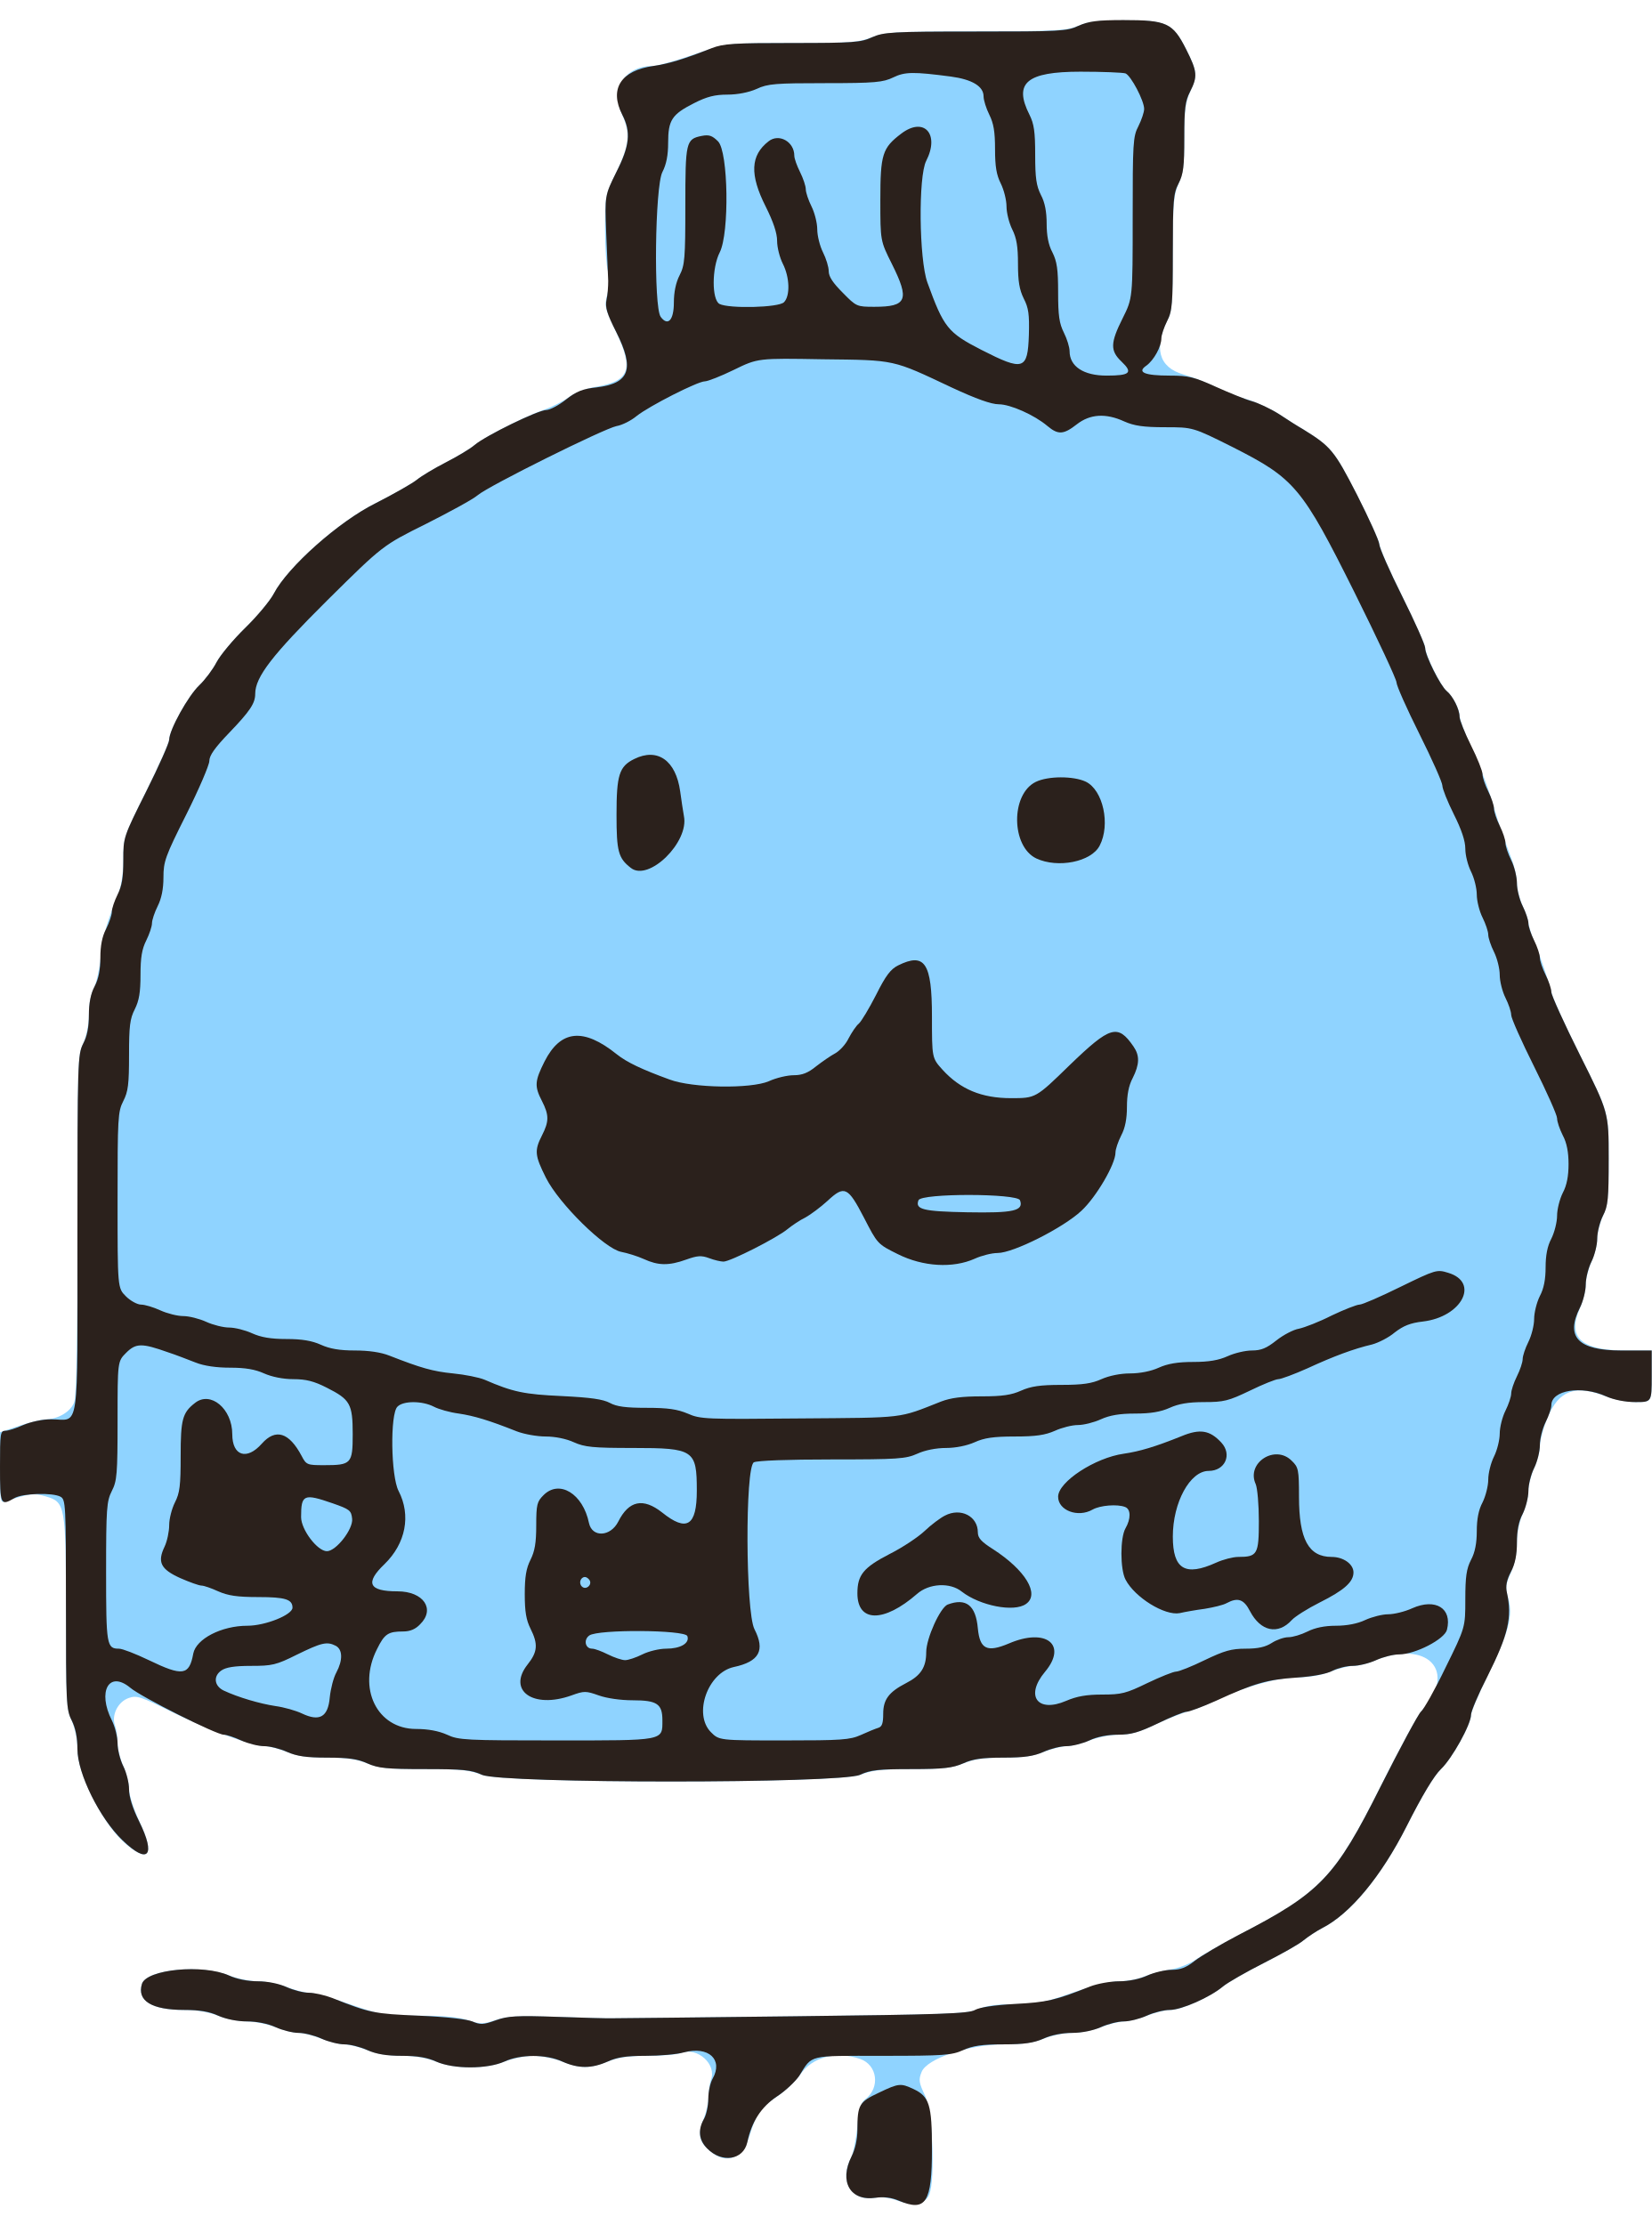
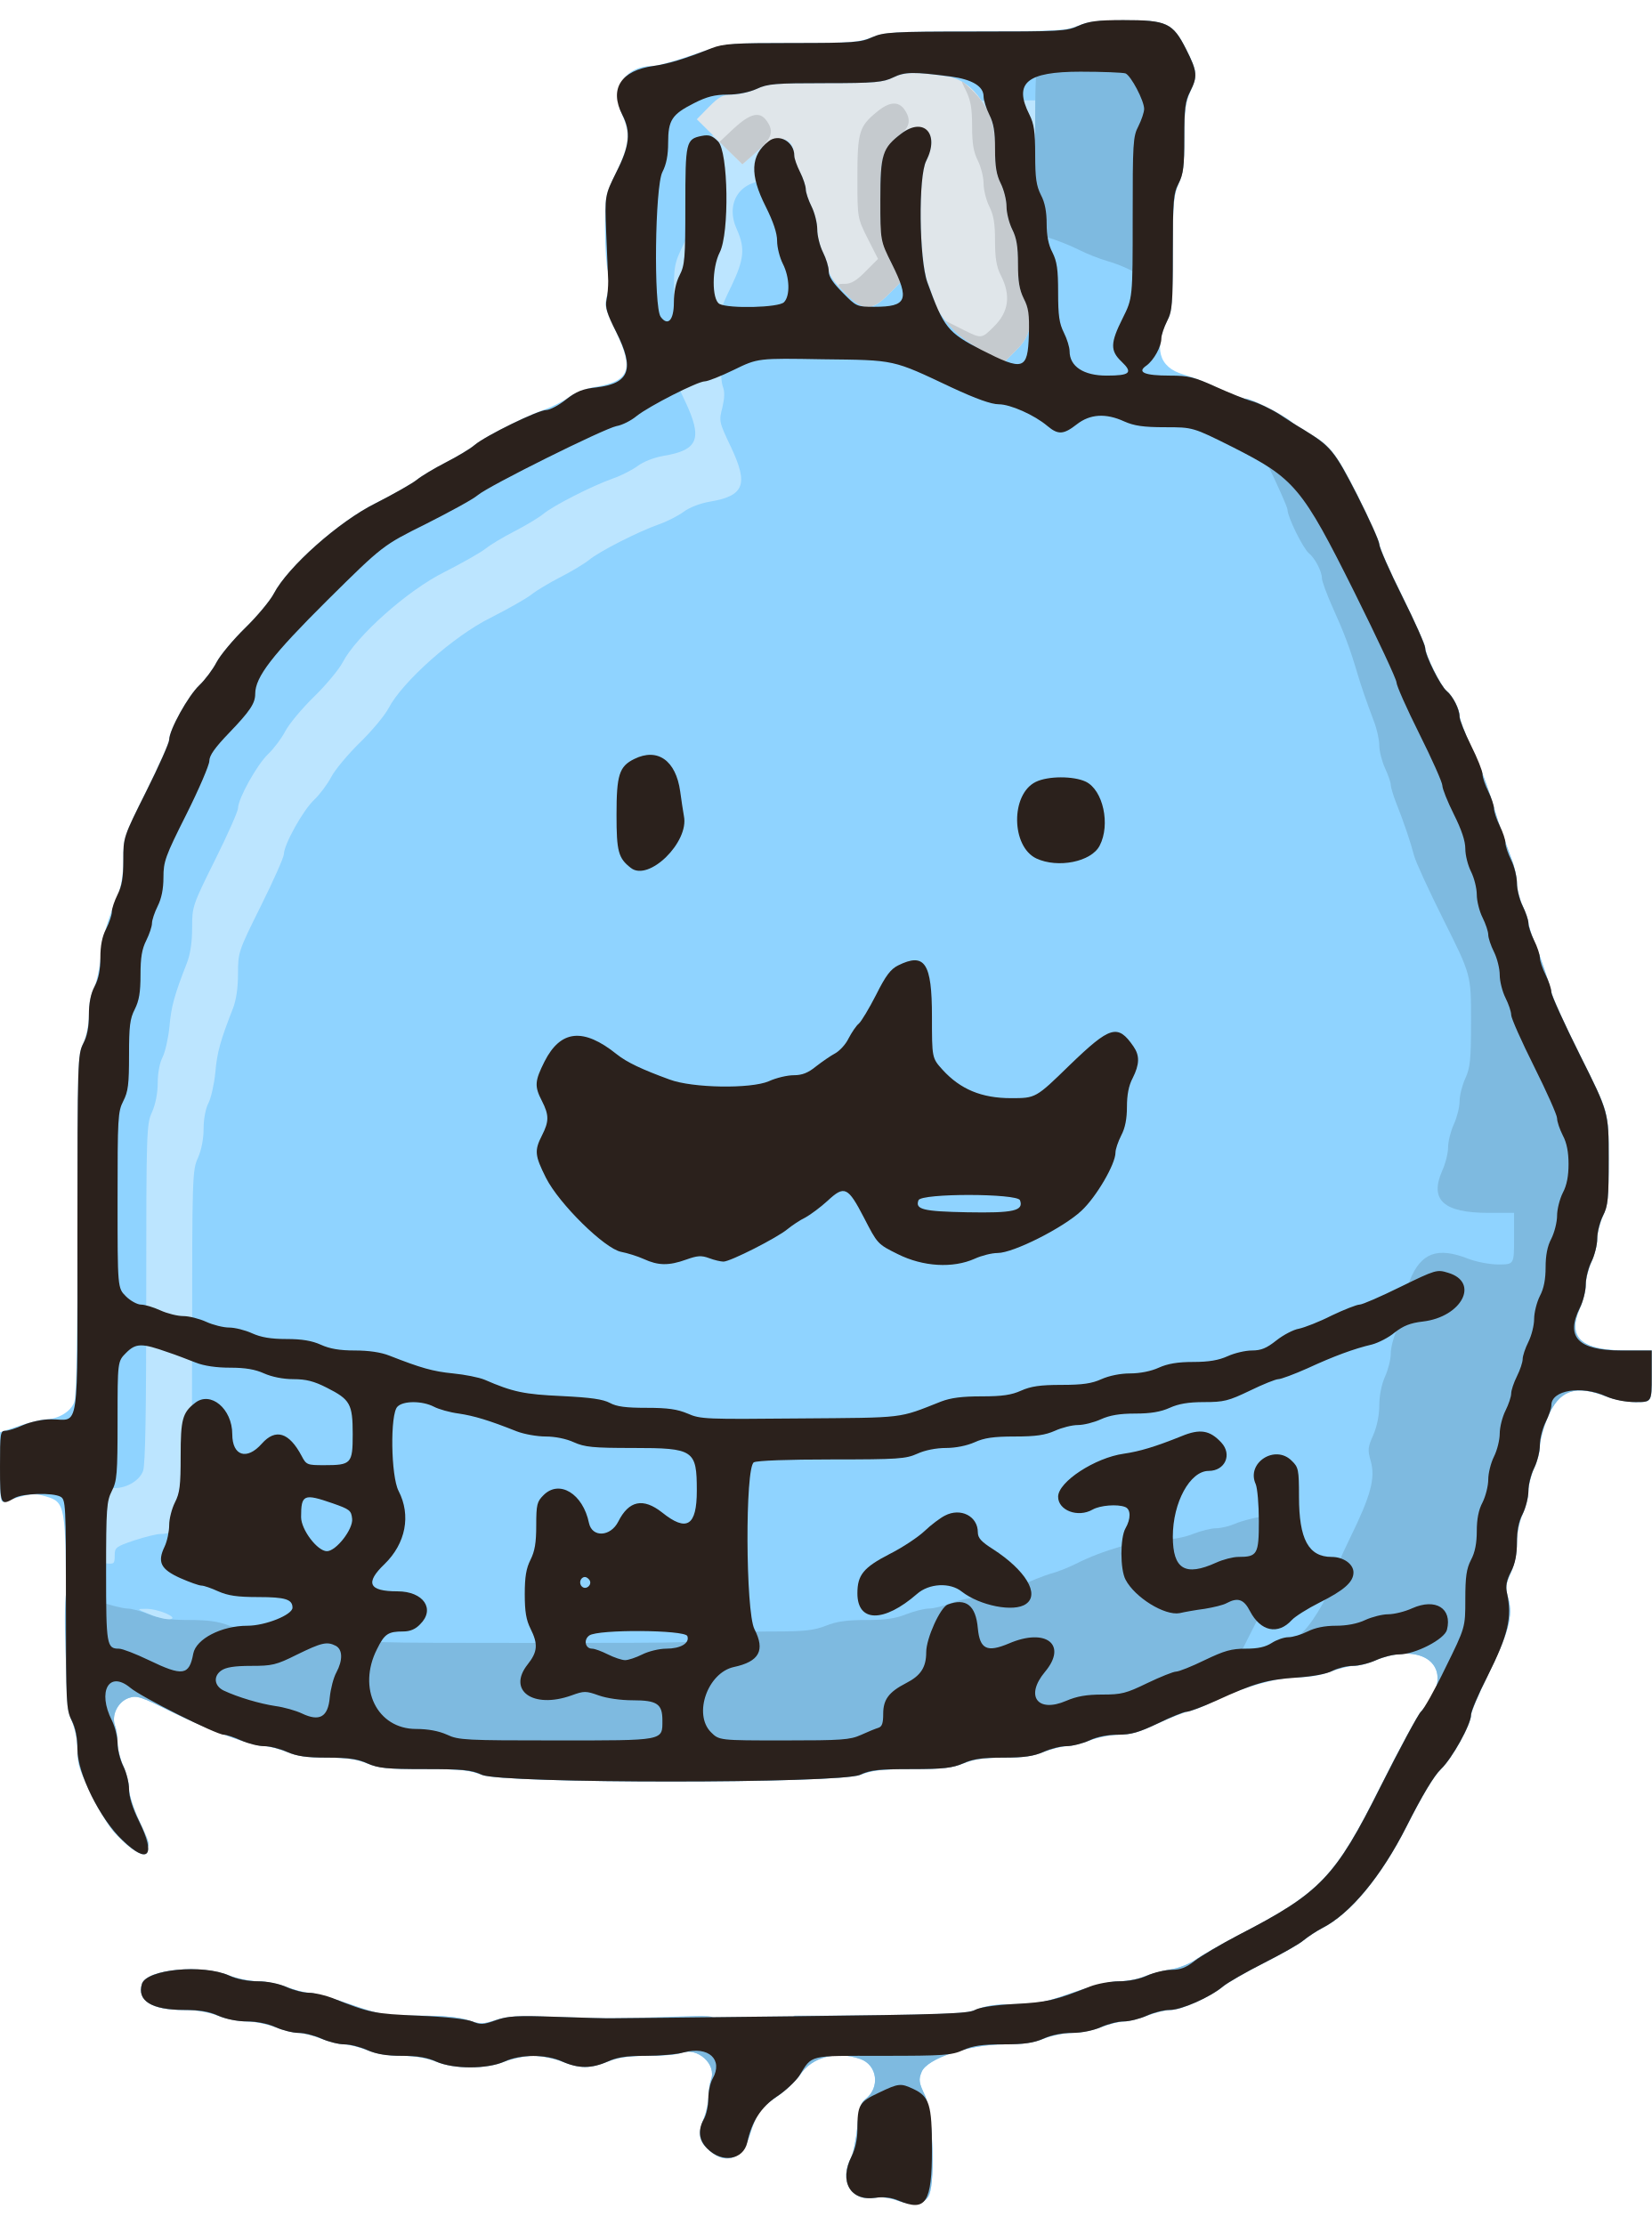
<svg xmlns="http://www.w3.org/2000/svg" viewBox="0 0 576 776" width="144" height="194">
  <g transform="translate(0,776) scale(0.1,-0.1)" fill="#8fd3ff" stroke="none">
    <path d="M3760 7670 c-41 -17 -74 -19 -357 -19 -288 -1 -316 -3 -363 -21 -45 -18 -74 -20 -278 -20 -227 0 -227 0 -342 -40 -63 -22 -128 -40 -143 -40 -99 0 -149 -80 -107 -171 29 -65 25 -104 -20 -198 -40 -82 -40 -83 -40 -201 0 -65 5 -131 10 -146 8 -20 7 -41 -1 -76 -12 -46 -12 -49 30 -137 62 -131 47 -171 -76 -191 -33 -6 -69 -20 -89 -35 -19 -14 -58 -34 -87 -44 -71 -25 -207 -94 -243 -124 -16 -13 -61 -40 -100 -60 -39 -20 -84 -47 -100 -60 -16 -13 -81 -50 -144 -82 -129 -64 -307 -223 -355 -315 -13 -25 -58 -79 -100 -120 -42 -41 -87 -95 -100 -120 -13 -25 -40 -61 -60 -80 -39 -37 -105 -156 -105 -189 0 -10 -36 -92 -80 -180 -79 -159 -80 -163 -80 -237 0 -49 -6 -91 -18 -122 -43 -110 -55 -151 -61 -222 -4 -41 -15 -89 -24 -107 -10 -19 -17 -55 -17 -90 0 -36 -8 -75 -20 -102 -19 -41 -20 -67 -20 -631 0 -412 -3 -597 -11 -620 -12 -33 -56 -60 -100 -60 -12 0 -53 -10 -90 -22 l-69 -23 0 -124 c0 -113 1 -123 17 -118 86 29 102 30 143 18 68 -20 70 -30 70 -410 0 -306 1 -332 20 -372 12 -28 20 -66 20 -102 0 -82 87 -255 162 -322 87 -78 111 -45 53 75 -20 44 -35 90 -35 111 0 20 -9 56 -20 80 -11 24 -20 61 -20 81 0 20 -4 47 -9 60 -13 36 10 83 48 96 28 10 42 5 153 -50 129 -63 278 -118 322 -118 14 0 48 -9 76 -20 37 -15 74 -20 140 -20 66 0 103 -5 140 -20 43 -17 74 -20 200 -20 126 0 157 -3 200 -20 79 -31 1241 -31 1320 0 41 16 74 20 180 20 106 0 139 4 180 20 37 15 74 20 140 20 66 0 103 5 140 20 28 11 64 20 80 20 16 0 52 9 80 20 28 11 74 20 103 20 39 0 71 9 125 35 40 19 91 39 114 46 24 6 64 22 90 35 92 47 222 84 292 84 42 0 83 7 116 20 28 11 64 20 81 20 16 0 46 7 67 16 189 81 300 -35 167 -176 -12 -14 -77 -133 -143 -265 -155 -311 -209 -367 -487 -511 -60 -31 -128 -70 -150 -85 -25 -18 -63 -33 -95 -38 -30 -5 -72 -17 -92 -25 -21 -9 -59 -16 -85 -16 -30 0 -91 -15 -163 -40 -100 -35 -126 -40 -203 -40 -63 0 -98 -5 -125 -17 -33 -16 -95 -19 -637 -25 -330 -4 -616 -7 -635 -7 -19 -1 -108 2 -198 5 -135 4 -171 3 -213 -11 -45 -15 -53 -15 -96 -1 -33 11 -84 16 -172 16 -121 0 -131 2 -241 40 -63 22 -127 40 -142 40 -15 0 -50 9 -78 20 -28 11 -73 20 -100 20 -27 0 -72 9 -100 20 -101 40 -288 22 -305 -29 -18 -58 34 -91 144 -91 47 0 87 -7 121 -20 28 -11 73 -20 100 -20 27 0 72 -9 100 -20 28 -11 64 -20 80 -20 16 0 52 -9 80 -20 28 -11 64 -20 80 -20 16 0 52 -9 80 -20 33 -13 74 -20 120 -20 46 0 87 -7 120 -20 68 -27 172 -27 240 0 28 11 73 20 100 20 27 0 72 -9 100 -20 64 -25 96 -25 160 0 37 15 74 20 140 20 49 0 100 4 115 10 57 22 126 -40 104 -95 -4 -11 -8 -37 -8 -58 -1 -21 -8 -54 -16 -74 -21 -51 -19 -77 11 -106 60 -60 122 -41 148 45 24 77 37 97 97 137 29 20 65 54 80 76 42 61 125 83 209 54 60 -21 70 -100 18 -140 -17 -13 -22 -32 -28 -95 -4 -43 -14 -93 -23 -111 -42 -80 3 -153 85 -138 20 4 51 0 78 -10 56 -20 98 -12 111 22 21 56 11 287 -15 344 -22 46 -23 56 -12 83 19 47 166 96 288 96 63 0 101 5 138 20 28 11 73 20 100 20 27 0 72 9 100 20 28 11 64 20 80 20 16 0 52 9 80 20 28 11 65 20 83 20 37 0 139 46 182 82 17 14 80 50 141 81 61 31 124 66 140 80 16 13 45 32 64 42 99 50 207 181 295 355 55 109 96 177 120 200 39 37 105 156 105 188 0 11 26 73 58 138 73 149 89 209 72 269 -11 38 -10 48 9 90 13 30 21 69 21 104 0 34 8 73 20 100 11 24 20 60 20 80 0 20 9 56 20 80 11 24 20 58 20 77 0 18 12 64 27 100 39 95 96 116 203 74 29 -11 74 -20 105 -20 55 0 55 0 55 90 l0 90 -90 0 c-156 0 -205 45 -161 146 12 26 21 63 21 83 0 20 9 56 20 80 11 24 20 60 20 80 0 20 9 56 20 80 17 37 20 65 20 202 0 159 0 159 -95 349 -52 104 -99 206 -104 227 -11 43 -35 115 -63 185 -10 26 -18 53 -18 61 0 8 -9 34 -20 58 -11 24 -20 60 -20 79 0 19 -8 57 -19 85 -28 75 -42 115 -57 165 -26 89 -48 146 -86 230 -21 47 -38 93 -38 103 0 24 -24 70 -46 88 -20 17 -74 126 -74 151 0 9 -36 90 -80 179 -44 88 -80 171 -80 183 -1 11 -36 88 -78 171 -79 154 -91 168 -188 228 -16 9 -54 33 -84 53 -30 19 -80 42 -110 51 -30 8 -80 28 -110 43 -30 15 -81 35 -113 44 -87 25 -105 93 -52 197 12 22 15 72 15 226 0 176 3 203 20 242 16 35 20 65 20 160 0 94 4 124 20 160 27 58 26 70 -14 150 -47 91 -67 101 -218 100 -87 0 -123 -4 -158 -19z" />
+   </g>
+   <g transform="translate(0,776) scale(0.1,-0.1)" fill="#7ebae0" stroke="none">
+     <path d="M3760 7670 c-25 -10 -59 -19 -76 -19 -59 -1 -74 -62 -74 -296 0 -153 -3 -202 -15 -224 -53 -104 -35 -172 52 -197 32 -9 83 -29 113 -44 31 -16 76 -33 100 -40 58 -16 125 -50 174 -89 56 -45 56 -46 56 142 0 150 3 178 20 216 16 35 20 65 20 160 0 94 4 124 20 160 27 58 26 70 -14 150 -47 91 -67 101 -218 100 -87 0 -123 -4 -158 -19z" />
+     <path d="M4330 6346 c0 -13 36 -97 80 -185 44 -89 80 -170 80 -179 0 -25 54 -134 74 -151 22 -18 46 -64 46 -88 0 -10 17 -56 38 -103 38 -84 60 -141 86 -230 15 -50 29 -90 57 -165 11 -28 19 -66 19 -85 0 -19 9 -55 20 -79 11 -24 20 -50 20 -58 0 -8 8 -35 18 -61 28 -70 52 -142 63 -185 5 -21 52 -123 104 -227 95 -190 95 -190 95 -349 0 -137 -3 -165 -20 -202 -11 -24 -20 -60 -20 -80 0 -20 -9 -56 -20 -80 -11 -24 -20 -60 -20 -80 0 -20 -9 -57 -21 -83 -44 -101 5 -146 161 -146 l90 0 0 -90 c0 -90 0 -90 -55 -90 -31 0 -76 9 -105 20 -107 42 -164 21 -203 -74 -15 -36 -27 -82 -27 -100 0 -19 -9 -53 -20 -77 -11 -24 -20 -60 -20 -80 0 -20 -9 -56 -20 -80 -12 -27 -20 -66 -20 -100 0 -35 -8 -74 -21 -104 -19 -42 -20 -52 -9 -90 17 -60 1 -120 -72 -269 -32 -65 -58 -127 -58 -138 0 -32 -66 -151 -105 -188 -30 -29 -95 -134 -95 -155 0 -14 143 -3 190 15 28 11 64 20 81 20 16 0 46 7 67 16 189 81 300 -35 167 -176 -12 -14 -77 -133 -143 -265 -155 -311 -209 -367 -487 -511 -60 -31 -128 -70 -150 -85 -25 -18 -63 -33 -95 -38 -30 -5 -72 -17 -92 -25 -21 -9 -59 -16 -85 -16 -30 0 -91 -15 -163 -40 -100 -35 -126 -40 -202 -40 -64 0 -101 -5 -138 -20 -47 -18 -74 -20 -340 -20 l-290 0 0 -59 c0 -110 -31 -137 -120 -106 -28 10 -59 14 -82 10 -78 -13 -118 54 -83 138 7 18 0 18 -151 13 -197 -7 -265 -7 -426 0 -104 5 -137 2 -178 -11 -46 -15 -54 -15 -97 -1 -33 11 -84 16 -172 16 -121 0 -131 2 -241 40 -63 22 -127 40 -142 40 -15 0 -50 9 -78 20 -28 11 -73 20 -100 20 -27 0 -72 9 -100 20 -101 40 -288 22 -305 -29 -18 -58 34 -91 144 -91 47 0 87 -7 121 -20 28 -11 73 -20 100 -20 27 0 72 -9 100 -20 28 -11 64 -20 80 -20 16 0 52 -9 80 -20 28 -11 64 -20 80 -20 16 0 52 -9 80 -20 33 -13 74 -20 120 -20 46 0 87 -7 120 -20 33 -13 74 -20 120 -20 46 0 87 7 120 20 28 11 73 20 100 20 27 0 72 -9 100 -20 64 -25 96 -25 160 0 37 15 74 20 140 20 49 0 100 4 115 10 57 22 126 -40 104 -95 -4 -11 -8 -37 -8 -58 -1 -21 -8 -54 -16 -74 -21 -51 -19 -77 11 -106 60 -60 122 -41 148 45 24 77 37 97 97 137 29 20 65 54 80 76 42 61 125 83 209 54 60 -21 70 -100 18 -140 -17 -13 -22 -32 -28 -95 -4 -43 -14 -93 -23 -111 -42 -80 3 -153 85 -138 20 4 51 0 78 -10 56 -20 98 -12 111 22 21 56 11 287 -15 344 -22 46 -23 56 -12 83 19 47 166 96 288 96 63 0 101 5 138 20 28 11 73 20 100 20 27 0 72 9 100 20 28 11 64 20 80 20 16 0 52 9 80 20 28 11 65 20 83 20 37 0 139 46 182 82 17 14 80 50 141 81 61 31 124 66 140 80 16 13 45 32 64 42 99 50 207 181 295 355 55 109 96 177 120 200 39 37 105 156 105 188 0 11 26 73 58 138 73 149 89 209 72 269 -11 38 -10 48 9 90 13 30 21 69 21 104 0 34 8 73 20 100 11 24 20 60 20 80 0 20 9 56 20 80 11 24 20 58 20 77 0 18 12 64 27 100 39 95 96 116 203 74 29 -11 74 -20 105 -20 55 0 55 0 55 90 l0 90 -90 0 c-156 0 -205 45 -161 146 12 26 21 63 21 83 0 20 9 56 20 80 11 24 20 60 20 80 0 20 9 56 20 80 17 37 20 65 20 202 0 159 0 159 -95 349 -52 104 -99 206 -104 227 -11 43 -35 115 -63 185 -10 26 -18 53 -18 61 0 8 -9 34 -20 58 -11 24 -20 60 -20 79 0 19 -8 57 -19 85 -28 75 -42 115 -57 165 -26 89 -48 146 -86 230 -21 47 -38 93 -38 103 0 24 -24 70 -46 88 -20 17 -74 126 -74 151 0 9 -36 90 -80 179 -44 88 -80 170 -80 180 0 11 -33 86 -74 168 -75 149 -101 183 -170 218 -17 9 -44 27 -61 41 -32 27 -141 82 -162 82 -7 0 -13 -11 -13 -24z" />
+     <path d="M4395 2470 c-27 -5 -67 -15 -87 -24 -21 -9 -51 -16 -67 -16 -17 0 -53 -9 -81 -20 -33 -13 -74 -20 -116 -20 -70 0 -200 -37 -292 -84 -26 -13 -66 -29 -90 -35 -23 -7 -74 -27 -114 -46 -54 -26 -86 -35 -125 -35 -29 0 -75 -9 -103 -20 -28 -11 -64 -20 -80 -20 -16 0 -52 -9 -80 -20 -37 -15 -74 -20 -140 -20 -66 0 -103 -5 -140 -20 -41 -16 -74 -20 -180 -20 -106 0 -139 -4 -180 -20 -49 -19 -74 -20 -660 -20 -586 0 -611 1 -660 20 -43 17 -74 20 -200 20 -126 0 -157 3 -200 20 -37 15 -74 20 -140 20 -66 0 -103 5 -140 20 -28 11 -62 20 -76 20 -15 0 -66 13 -116 30 -49 17 -91 30 -94 30 -17 0 -3 -411 16 -451 12 -28 20 -66 20 -102 0 -51 7 -73 55 -166 63 -123 88 -151 150 -167 56 -14 56 -10 10 87 -20 43 -35 89 -35 110 0 20 -9 56 -20 80 -11 24 -20 61 -20 81 0 20 -4 47 -9 60 -13 36 10 83 48 96 28 10 42 5 153 -50 129 -63 278 -118 322 -118 14 0 48 -9 76 -20 37 -15 74 -20 140 -20 66 0 103 -5 140 -20 43 -17 74 -20 200 -20 126 0 157 -3 200 -20 79 -31 1241 -31 1320 0 41 16 74 20 180 20 106 0 139 4 180 20 37 15 74 20 140 20 66 0 103 5 140 20 28 11 64 20 80 20 16 0 52 9 80 20 28 11 74 20 103 20 40 0 72 10 137 40 47 22 91 40 98 40 7 0 35 9 60 20 48 21 48 21 147 222 55 111 112 216 128 234 74 86 79 172 11 200 -18 8 -35 13 -36 13 -2 -1 -25 -5 -53 -9z" />
+   </g>
+   <g transform="translate(0,776) scale(0.1,-0.1)" fill="#bce5ff" stroke="none">
+     <path d="M3280 7390 c-40 -17 -73 -19 -275 -19 -230 -1 -230 -1 -345 -41 -63 -22 -128 -40 -143 -40 -99 0 -149 -80 -107 -171 29 -65 25 -104 -20 -198 -40 -82 -40 -83 -40 -201 0 -65 5 -131 10 -146 8 -20 7 -41 -1 -76 -12 -46 -12 -49 30 -137 62 -131 47 -171 -76 -191 -33 -6 -69 -20 -89 -35 -19 -14 -58 -34 -87 -44 -71 -25 -207 -94 -243 -124 -16 -13 -61 -40 -100 -60 -39 -20 -84 -47 -100 -60 -16 -13 -81 -50 -144 -82 -129 -64 -307 -223 -355 -315 -13 -25 -58 -79 -100 -120 -42 -41 -87 -95 -100 -120 -13 -25 -40 -61 -60 -80 -39 -37 -105 -156 -105 -189 0 -10 -36 -92 -80 -180 -79 -159 -80 -163 -80 -237 0 -49 -6 -91 -18 -122 -43 -110 -55 -151 -61 -222 -4 -41 -15 -89 -24 -107 -10 -19 -17 -55 -17 -90 0 -36 -8 -75 -20 -102 -19 -41 -20 -67 -20 -631 0 -412 -3 -597 -11 -620 -12 -33 -56 -60 -100 -60 -12 0 -53 -10 -90 -22 l-69 -23 0 -122 c0 -68 4 -123 9 -123 5 0 26 7 47 16 20 9 53 14 71 12 31 -4 33 -2 33 27 0 28 4 31 69 53 37 12 78 22 90 22 44 0 88 27 100 60 8 23 11 208 11 620 0 564 1 590 20 631 12 27 20 66 20 102 0 35 7 71 17 90 9 18 20 66 24 107 6 71 18 112 61 222 12 31 18 73 18 122 0 74 1 78 80 237 44 88 80 170 80 180 0 33 66 152 105 189 20 19 47 55 60 80 13 25 58 79 100 120 42 41 87 95 100 120 48 92 226 251 355 315 63 32 128 69 144 82 16 13 61 40 100 60 39 20 84 47 100 60 36 30 172 99 243 124 29 10 68 30 87 44 20 15 56 29 89 35 123 20 138 60 76 191 -42 88 -42 91 -30 137 8 35 9 56 1 76 -5 15 -10 81 -10 146 0 118 0 119 40 201 45 94 49 133 20 198 -42 91 8 171 107 171 15 0 80 18 143 40 115 40 115 40 342 40 204 0 233 2 278 20 31 12 74 20 110 20 60 0 60 0 60 80 l0 80 -142 -1 c-117 0 -151 -4 -188 -19z" />
+     <path d="M524 2129 c27 -11 59 -18 70 -16 31 5 -44 37 -86 36 -32 0 -32 -1 16 -20z" />
+   </g>
+   <g transform="translate(0,776) scale(0.1,-0.1)" fill="#e0e6ea" stroke="none">
+     <path d="M3115 7490 c-35 -17 -63 -20 -236 -20 -174 0 -202 -2 -240 -20 -24 -11 -62 -20 -84 -20 -35 0 -47 -7 -83 -43 l-42 -43 79 -78 80 -79 51 46 c70 63 130 55 130 -16 0 -10 9 -35 20 -57 11 -22 20 -49 20 -60 0 -11 9 -38 20 -60 11 -22 20 -58 20 -80 0 -22 9 -58 20 -80 11 -22 20 -50 20 -62 0 -15 19 -43 53 -76 69 -68 96 -69 156 -8 l43 43 -36 71 c-45 89 -55 326 -17 388 77 127 207 93 141 -37 -29 -55 -25 -344 5 -424 10 -27 23 -63 29 -80 17 -50 95 -124 170 -162 l69 -35 43 43 c52 51 60 109 24 179 -15 30 -20 59 -20 120 0 61 -5 90 -20 120 -11 22 -20 58 -20 80 0 22 -9 58 -20 80 -15 30 -20 59 -20 120 0 131 -73 241 -170 254 -110 16 -145 15 -185 -4z" />
+   </g>
+   <g transform="translate(0,776) scale(0.1,-0.1)" fill="#c5cace" stroke="none">
+     <path d="M3369 7443 c16 -33 21 -61 21 -123 0 -61 5 -90 20 -120 11 -22 20 -58 20 -80 0 -22 9 -58 20 -80 15 -30 20 -59 20 -120 0 -61 5 -90 20 -120 36 -70 28 -128 -24 -179 -43 -43 -43 -43 -107 -11 l-64 32 35 -37 c19 -20 66 -53 104 -72 l69 -35 43 43 c52 51 60 109 24 179 -15 30 -20 59 -20 120 0 61 -5 90 -20 120 -11 22 -20 58 -20 80 0 22 -9 58 -20 80 -15 30 -20 59 -20 120 0 94 -23 152 -85 210 -37 35 -37 35 -16 -7z" />
+     <path d="M3057 7369 c-61 -50 -67 -70 -67 -229 0 -140 0 -140 36 -212 l36 -71 -43 -43 c-32 -33 -51 -44 -73 -44 -30 0 -30 0 9 -40 54 -55 87 -54 144 4 l43 43 -36 71 c-36 72 -36 72 -36 214 0 158 8 184 69 229 34 25 39 53 15 87 -21 30 -53 28 -97 -9z" />
+     <path d="M2560 7313 l-51 -48 40 -39 40 -39 50 44 c53 47 61 70 35 107 -24 35 -57 27 -114 -25z" />
  </g>
  <g transform="translate(0,776) scale(0.1,-0.1)" fill="#2b211c" stroke="none">
    <path d="M3761 7670 c-40 -19 -66 -20 -360 -20 -293 0 -319 -2 -360 -20 -39 -18 -65 -20 -278 -20 -204 0 -240 -2 -281 -18 -99 -39 -149 -54 -203 -62 -114 -16 -155 -80 -109 -170 31 -60 26 -109 -21 -201 -40 -81 -40 -81 -35 -212 3 -73 6 -148 7 -167 0 -19 -2 -49 -6 -66 -5 -25 1 -47 34 -112 65 -129 47 -179 -68 -193 -49 -5 -71 -14 -108 -43 -25 -20 -56 -36 -68 -36 -28 0 -211 -89 -250 -122 -16 -14 -62 -41 -101 -61 -39 -20 -84 -47 -100 -60 -16 -13 -81 -50 -144 -82 -129 -64 -307 -223 -355 -315 -13 -25 -58 -79 -100 -120 -42 -41 -87 -95 -100 -120 -13 -25 -40 -61 -60 -80 -39 -37 -105 -156 -105 -190 0 -11 -36 -92 -80 -180 -80 -160 -80 -160 -80 -240 0 -61 -5 -90 -20 -120 -11 -22 -20 -49 -20 -60 0 -11 -9 -38 -20 -60 -14 -26 -20 -59 -20 -100 0 -41 -6 -74 -20 -100 -14 -26 -20 -59 -20 -100 0 -41 -6 -74 -20 -100 -19 -38 -20 -59 -20 -664 0 -713 9 -646 -92 -646 -31 0 -71 -9 -97 -20 -24 -11 -52 -20 -62 -20 -18 0 -19 -9 -19 -125 0 -134 2 -138 50 -110 29 17 133 20 161 5 18 -10 19 -25 19 -376 0 -345 1 -367 20 -404 13 -26 20 -59 20 -100 0 -85 77 -241 157 -318 90 -87 118 -55 58 66 -23 46 -35 86 -35 112 0 22 -9 58 -20 80 -11 22 -20 58 -20 80 0 22 -9 58 -20 80 -51 101 -10 175 64 114 37 -32 301 -164 326 -164 10 0 37 -9 61 -20 24 -11 60 -20 80 -20 20 0 56 -9 80 -20 34 -15 66 -20 140 -20 75 0 107 -5 140 -20 38 -17 66 -20 200 -20 135 0 163 -3 200 -20 68 -31 1250 -31 1318 0 36 17 65 20 180 20 114 0 143 4 180 20 33 15 65 20 140 20 74 0 106 5 140 20 24 11 60 20 80 20 20 0 56 9 80 20 27 13 65 20 100 20 46 0 73 8 140 40 45 22 90 40 99 40 9 0 55 17 102 38 135 62 179 74 280 81 59 4 107 13 127 24 18 9 49 17 70 17 21 0 58 9 82 20 24 11 60 20 80 20 56 0 159 53 167 86 19 75 -40 111 -121 75 -26 -12 -64 -21 -84 -21 -20 0 -56 -9 -80 -20 -27 -13 -65 -20 -102 -20 -40 0 -73 -7 -99 -20 -22 -11 -52 -20 -67 -20 -15 0 -41 -9 -58 -20 -22 -14 -47 -20 -91 -20 -50 0 -74 -7 -143 -40 -45 -22 -90 -40 -100 -40 -9 0 -54 -18 -100 -40 -74 -36 -90 -40 -157 -40 -55 0 -89 -6 -126 -22 -100 -43 -144 17 -74 101 80 95 4 155 -126 99 -76 -32 -101 -20 -108 53 -7 80 -41 107 -105 83 -26 -10 -75 -118 -75 -166 0 -53 -19 -82 -70 -108 -60 -31 -80 -57 -80 -107 0 -33 -4 -45 -17 -49 -10 -3 -37 -14 -61 -25 -38 -17 -67 -19 -268 -19 -226 0 -226 0 -255 29 -62 63 -11 207 80 227 89 19 110 58 72 132 -31 61 -33 565 -2 582 12 6 118 10 273 10 230 0 257 2 297 20 26 12 65 20 100 20 34 0 73 8 100 20 33 15 65 20 140 20 74 0 106 5 140 20 24 11 60 20 80 20 20 0 56 9 80 20 31 14 65 20 120 20 54 0 89 6 120 20 31 14 65 20 120 20 69 0 85 4 160 40 45 22 90 40 99 40 9 0 55 17 102 38 91 42 161 68 225 83 22 6 58 24 79 42 30 23 54 33 98 38 136 16 199 137 88 170 -39 12 -43 11 -166 -49 -69 -34 -133 -62 -143 -62 -9 0 -53 -17 -97 -38 -43 -22 -95 -42 -114 -46 -19 -3 -55 -22 -79 -41 -34 -27 -53 -35 -85 -35 -23 0 -61 -9 -85 -20 -31 -14 -65 -20 -120 -20 -54 0 -89 -6 -120 -20 -26 -12 -65 -20 -100 -20 -34 0 -73 -8 -100 -20 -33 -15 -65 -20 -140 -20 -74 0 -106 -5 -140 -20 -33 -15 -65 -20 -138 -20 -68 0 -107 -5 -141 -18 -152 -60 -121 -56 -492 -59 -328 -3 -347 -3 -392 17 -36 15 -68 20 -143 20 -72 0 -104 4 -128 17 -24 13 -67 19 -167 24 -132 6 -171 14 -270 57 -19 8 -69 18 -110 22 -71 7 -112 19 -222 62 -30 12 -73 18 -121 18 -53 0 -87 6 -118 20 -31 14 -66 20 -120 20 -55 0 -89 6 -120 20 -24 11 -60 20 -80 20 -20 0 -56 9 -80 20 -24 11 -60 20 -80 20 -20 0 -56 9 -80 20 -24 11 -54 20 -67 20 -13 0 -37 13 -53 29 -29 29 -29 29 -29 336 0 286 1 308 20 345 17 33 20 59 20 160 0 101 3 127 20 160 15 30 20 59 20 120 0 61 5 90 20 120 11 22 20 49 20 60 0 11 9 38 20 60 13 26 20 59 20 100 0 55 6 73 80 220 44 88 80 172 80 186 0 19 19 46 69 98 73 76 91 103 91 136 0 59 59 135 252 327 193 191 193 191 344 266 83 42 164 86 180 100 39 33 440 232 484 241 19 3 51 19 70 35 44 35 213 121 238 121 10 0 56 18 101 40 84 41 84 41 310 37 256 -3 241 0 451 -99 84 -39 137 -58 163 -58 40 0 124 -37 170 -76 37 -31 56 -30 102 6 46 36 101 40 166 10 34 -15 66 -20 142 -20 97 0 97 0 235 -69 217 -110 242 -139 426 -508 80 -161 146 -302 146 -313 0 -11 36 -92 80 -180 44 -88 80 -169 80 -180 0 -11 18 -56 40 -100 27 -54 40 -93 40 -120 0 -23 9 -58 20 -80 11 -22 20 -58 20 -80 0 -22 9 -58 20 -80 11 -22 20 -49 20 -60 0 -11 9 -38 20 -60 11 -22 20 -58 20 -80 0 -22 9 -58 20 -80 11 -22 20 -48 20 -60 0 -11 36 -92 80 -180 44 -88 80 -169 80 -180 0 -12 9 -38 20 -60 14 -26 20 -59 20 -100 0 -41 -6 -74 -20 -100 -11 -22 -20 -58 -20 -80 0 -22 -9 -58 -20 -80 -14 -26 -20 -59 -20 -100 0 -41 -6 -74 -20 -100 -11 -22 -20 -58 -20 -80 0 -22 -9 -58 -20 -80 -11 -22 -20 -49 -20 -60 0 -11 -9 -38 -20 -60 -11 -22 -20 -49 -20 -60 0 -11 -9 -38 -20 -60 -11 -22 -20 -58 -20 -80 0 -22 -9 -58 -20 -80 -11 -22 -20 -58 -20 -80 0 -22 -9 -58 -20 -80 -14 -26 -20 -59 -20 -100 0 -41 -6 -74 -20 -100 -16 -31 -20 -59 -20 -138 0 -98 0 -98 -69 -238 -37 -77 -76 -146 -86 -154 -9 -8 -72 -125 -140 -260 -159 -318 -210 -371 -495 -518 -63 -33 -132 -74 -154 -91 -29 -23 -49 -31 -80 -31 -22 0 -61 -9 -85 -20 -26 -12 -65 -20 -98 -20 -30 0 -75 -8 -101 -18 -123 -49 -151 -55 -262 -61 -73 -4 -124 -12 -140 -21 -21 -13 -123 -16 -625 -22 -330 -4 -616 -7 -635 -7 -19 -1 -109 2 -198 5 -141 5 -171 3 -213 -12 -44 -16 -54 -16 -82 -4 -20 8 -92 16 -187 20 -156 7 -169 9 -302 62 -26 10 -62 18 -81 18 -19 0 -54 9 -78 20 -27 12 -66 20 -100 20 -35 0 -74 8 -100 20 -90 41 -288 22 -304 -29 -18 -59 33 -91 149 -91 52 0 87 -6 117 -20 27 -12 66 -20 100 -20 35 0 74 -8 100 -20 24 -11 60 -20 80 -20 20 0 56 -9 80 -20 24 -11 60 -20 80 -20 20 0 56 -9 80 -20 31 -14 66 -20 120 -20 55 0 89 -6 120 -20 60 -27 178 -27 238 0 57 26 145 26 202 0 56 -25 102 -25 158 0 33 15 65 20 132 20 49 0 109 5 134 12 86 23 138 -25 100 -92 -8 -14 -15 -45 -15 -70 0 -25 -7 -56 -15 -70 -22 -38 -18 -74 11 -103 51 -52 126 -41 140 21 15 72 48 123 103 160 31 20 65 53 78 72 47 75 28 70 291 70 214 0 241 2 281 20 33 15 65 20 140 20 74 0 106 5 140 20 26 12 65 20 100 20 34 0 73 8 100 20 24 11 60 20 80 20 20 0 56 9 80 20 24 11 60 20 80 20 41 0 141 44 186 82 17 14 80 50 141 81 61 31 124 66 140 80 16 13 45 32 64 42 99 50 207 181 295 355 55 109 96 177 120 200 39 37 105 156 105 190 0 11 25 71 57 133 73 146 87 206 68 293 -5 22 -1 43 14 72 15 28 21 60 21 102 0 41 6 74 20 100 11 22 20 58 20 80 0 22 9 58 20 80 11 22 20 58 20 80 0 22 9 58 20 80 11 22 20 48 20 59 0 53 105 70 191 31 27 -12 66 -20 102 -20 57 0 57 0 57 90 l0 90 -106 0 c-151 0 -196 47 -144 150 11 22 20 58 20 80 0 22 9 58 20 80 11 22 20 58 20 80 0 22 9 58 20 80 18 34 20 59 20 200 0 160 0 160 -100 360 -55 110 -100 209 -100 220 0 12 -9 38 -20 60 -11 22 -20 49 -20 60 0 11 -9 38 -20 60 -11 22 -20 49 -20 60 0 11 -9 38 -20 60 -11 22 -20 58 -20 80 0 22 -9 58 -20 80 -11 22 -20 49 -20 60 0 11 -9 38 -20 60 -11 22 -20 49 -20 60 0 11 -9 38 -20 60 -11 22 -20 48 -20 60 0 11 -18 56 -40 100 -22 44 -40 89 -40 100 0 26 -23 72 -45 90 -22 18 -75 124 -75 150 0 11 -36 92 -80 180 -44 88 -80 170 -80 182 -1 13 -36 90 -78 173 -79 154 -91 168 -188 228 -16 9 -54 33 -84 53 -30 19 -73 39 -95 45 -22 6 -78 29 -125 50 -75 34 -95 39 -160 39 -90 0 -116 12 -82 35 26 19 52 66 52 95 0 11 9 38 20 60 18 35 20 59 20 240 0 181 2 205 20 240 17 33 20 59 20 160 0 101 3 127 20 160 27 53 26 70 -14 149 -46 91 -67 101 -218 101 -91 0 -121 -4 -157 -20z m-445 -177 c74 -10 114 -34 114 -69 0 -13 9 -42 20 -64 15 -30 20 -59 20 -120 0 -61 5 -90 20 -120 11 -22 20 -58 20 -80 0 -22 9 -58 20 -80 15 -30 20 -59 20 -120 0 -62 5 -90 20 -121 17 -33 20 -55 18 -127 -4 -123 -19 -127 -166 -52 -117 60 -131 78 -188 235 -29 81 -32 370 -4 424 48 94 -8 155 -87 95 -66 -50 -73 -72 -73 -232 0 -142 0 -142 40 -222 63 -126 53 -150 -61 -150 -61 0 -63 1 -110 49 -34 34 -49 56 -49 75 0 15 -9 44 -20 66 -11 22 -20 58 -20 80 0 22 -9 58 -20 80 -11 22 -20 49 -20 60 0 11 -9 38 -20 60 -11 22 -20 47 -20 57 0 49 -54 79 -90 50 -63 -49 -66 -116 -10 -227 27 -54 40 -93 40 -120 0 -23 9 -58 20 -80 24 -47 26 -112 4 -134 -18 -19 -192 -23 -225 -6 -27 15 -27 125 1 180 34 67 30 351 -6 387 -20 20 -31 24 -57 19 -55 -11 -57 -21 -57 -243 0 -184 -2 -208 -20 -243 -13 -25 -20 -59 -20 -95 0 -62 -21 -84 -46 -50 -25 34 -20 455 6 505 14 27 20 59 20 102 0 79 13 99 90 138 45 23 73 30 117 30 36 0 75 8 102 20 38 18 66 20 240 20 173 0 201 3 236 20 41 20 71 20 201 3z m609 11 c19 -8 65 -95 65 -124 0 -11 -9 -38 -20 -60 -19 -36 -20 -59 -20 -320 0 -280 0 -280 -35 -350 -43 -86 -44 -113 -4 -151 41 -39 30 -49 -52 -49 -80 0 -129 32 -129 85 0 14 -9 43 -20 65 -16 32 -20 59 -20 140 0 81 -4 108 -20 140 -14 26 -20 59 -20 100 0 41 -6 74 -20 100 -16 32 -20 59 -20 140 0 81 -4 108 -20 140 -56 111 -10 150 178 150 77 0 148 -3 157 -6z m-3340 -4460 c28 -9 71 -26 97 -36 30 -12 73 -18 121 -18 53 0 87 -6 118 -20 27 -12 66 -20 102 -20 44 0 72 -7 117 -30 81 -41 90 -56 90 -162 0 -103 -5 -108 -100 -108 -58 0 -62 1 -78 32 -44 83 -91 97 -139 43 -52 -59 -103 -43 -103 33 0 89 -76 152 -130 109 -44 -34 -50 -58 -50 -185 0 -103 -3 -129 -20 -162 -11 -22 -20 -57 -20 -79 0 -22 -7 -56 -16 -75 -26 -54 -14 -79 55 -110 32 -14 65 -26 74 -26 8 0 34 -9 58 -20 34 -15 66 -20 140 -20 94 0 119 -8 119 -37 0 -25 -95 -63 -157 -63 -91 0 -179 -46 -189 -97 -14 -77 -37 -80 -155 -23 -46 22 -92 40 -104 40 -43 0 -45 12 -45 267 0 224 2 247 20 283 18 35 20 59 20 245 0 207 0 207 30 237 34 34 55 34 145 2z m928 -190 c17 -9 56 -20 87 -24 53 -8 104 -23 202 -62 26 -10 71 -18 101 -18 33 0 72 -8 98 -20 38 -17 66 -20 207 -20 212 0 222 -7 222 -149 0 -123 -35 -145 -121 -76 -66 52 -116 42 -153 -32 -27 -53 -91 -56 -102 -5 -21 103 -104 153 -159 97 -22 -22 -25 -32 -25 -105 0 -61 -5 -90 -20 -120 -15 -30 -20 -59 -20 -120 0 -61 5 -90 20 -120 27 -54 25 -81 -10 -125 -72 -91 19 -156 153 -108 44 16 50 16 95 0 28 -10 76 -17 119 -17 85 0 103 -13 103 -70 0 -72 9 -70 -370 -70 -315 0 -341 1 -381 20 -29 13 -66 20 -108 20 -136 0 -206 142 -136 279 26 53 39 61 91 61 24 0 43 8 59 25 54 53 12 115 -79 115 -100 0 -114 29 -45 95 74 72 93 170 49 255 -27 52 -30 269 -4 294 20 21 86 21 127 0z m-353 -337 c60 -21 65 -25 68 -54 4 -36 -56 -113 -88 -113 -33 0 -90 75 -90 119 0 79 9 83 110 48z m896 -268 c10 -17 -13 -36 -27 -22 -12 12 -4 33 11 33 5 0 12 -5 16 -11z m341 -195 c9 -25 -24 -44 -74 -44 -24 0 -61 -9 -83 -20 -22 -11 -49 -20 -60 -20 -11 0 -38 9 -60 20 -22 11 -46 20 -55 20 -24 0 -31 31 -10 46 30 22 333 20 342 -2z m-1226 -34 c24 -13 25 -50 2 -93 -10 -18 -20 -57 -23 -87 -6 -69 -36 -85 -97 -56 -21 10 -63 22 -93 26 -53 8 -129 30 -180 54 -33 16 -37 50 -8 70 16 11 45 16 103 16 74 0 88 3 160 39 86 42 105 47 136 31z" />
    <path d="M2212 5113 c-53 -26 -62 -56 -62 -195 0 -127 6 -151 50 -185 62 -49 204 90 185 181 -3 17 -9 56 -13 86 -15 108 -79 153 -160 113z" />
    <path d="M3612 5033 c-88 -43 -86 -225 2 -267 75 -35 192 -12 221 45 38 73 12 194 -49 223 -43 20 -131 20 -174 -1z" />
    <path d="M3132 4393 c-26 -13 -43 -35 -77 -103 -24 -47 -51 -92 -60 -100 -9 -7 -25 -31 -36 -52 -10 -21 -32 -44 -47 -52 -15 -8 -44 -28 -66 -45 -28 -23 -49 -31 -78 -31 -22 0 -61 -9 -87 -21 -63 -27 -266 -24 -346 6 -96 35 -149 60 -184 88 -117 94 -196 85 -252 -25 -34 -68 -36 -86 -9 -138 25 -49 25 -71 0 -120 -27 -53 -25 -70 14 -148 46 -91 205 -247 262 -258 21 -4 57 -15 79 -25 50 -23 87 -24 148 -2 39 14 53 15 80 5 18 -7 41 -12 50 -12 24 0 187 83 223 113 16 13 44 32 63 41 18 10 53 36 77 58 59 55 71 49 127 -59 47 -91 47 -92 118 -127 88 -44 192 -50 268 -16 24 11 60 20 80 20 55 0 229 88 292 147 52 48 119 163 119 203 0 12 9 38 20 60 14 26 20 59 20 100 0 41 6 74 20 100 24 48 25 78 3 110 -55 80 -81 72 -223 -65 -118 -115 -118 -115 -204 -115 -103 0 -177 31 -239 99 -37 41 -37 41 -37 186 0 187 -25 224 -118 178z m425 -819 c14 -37 -23 -45 -184 -42 -155 3 -182 10 -170 42 10 25 345 24 354 0z" />
    <path d="M4120 2751 c-92 -37 -146 -53 -201 -61 -100 -14 -229 -98 -229 -150 0 -48 69 -74 120 -45 26 15 87 20 114 9 20 -8 20 -41 1 -74 -19 -33 -19 -143 0 -179 32 -62 137 -127 189 -117 17 4 56 11 87 15 30 5 65 13 77 20 39 21 60 13 81 -28 37 -71 98 -84 146 -31 11 12 55 40 97 61 86 43 118 72 118 105 0 29 -35 54 -76 54 -81 0 -114 62 -114 210 0 94 -2 103 -25 125 -58 59 -160 -7 -126 -81 6 -14 11 -72 11 -129 0 -116 -5 -125 -72 -125 -18 0 -53 -9 -77 -20 -108 -49 -151 -23 -151 91 0 119 60 229 125 229 57 0 83 57 44 99 -40 43 -74 49 -139 22z" />
    <path d="M3295 2474 c-16 -8 -48 -32 -70 -53 -22 -21 -77 -58 -123 -81 -91 -47 -112 -73 -112 -137 0 -102 92 -103 208 -2 42 37 115 41 156 8 63 -49 182 -73 224 -43 49 34 -2 118 -115 191 -41 26 -53 39 -53 59 0 56 -60 87 -115 58z" />
    <path d="M3064 461 c-68 -32 -74 -42 -74 -129 0 -33 -8 -68 -20 -92 -45 -89 -5 -158 84 -145 27 4 54 1 80 -10 95 -40 116 -8 116 181 0 153 -9 182 -64 208 -45 21 -51 21 -122 -13z" />
  </g>
</svg>
